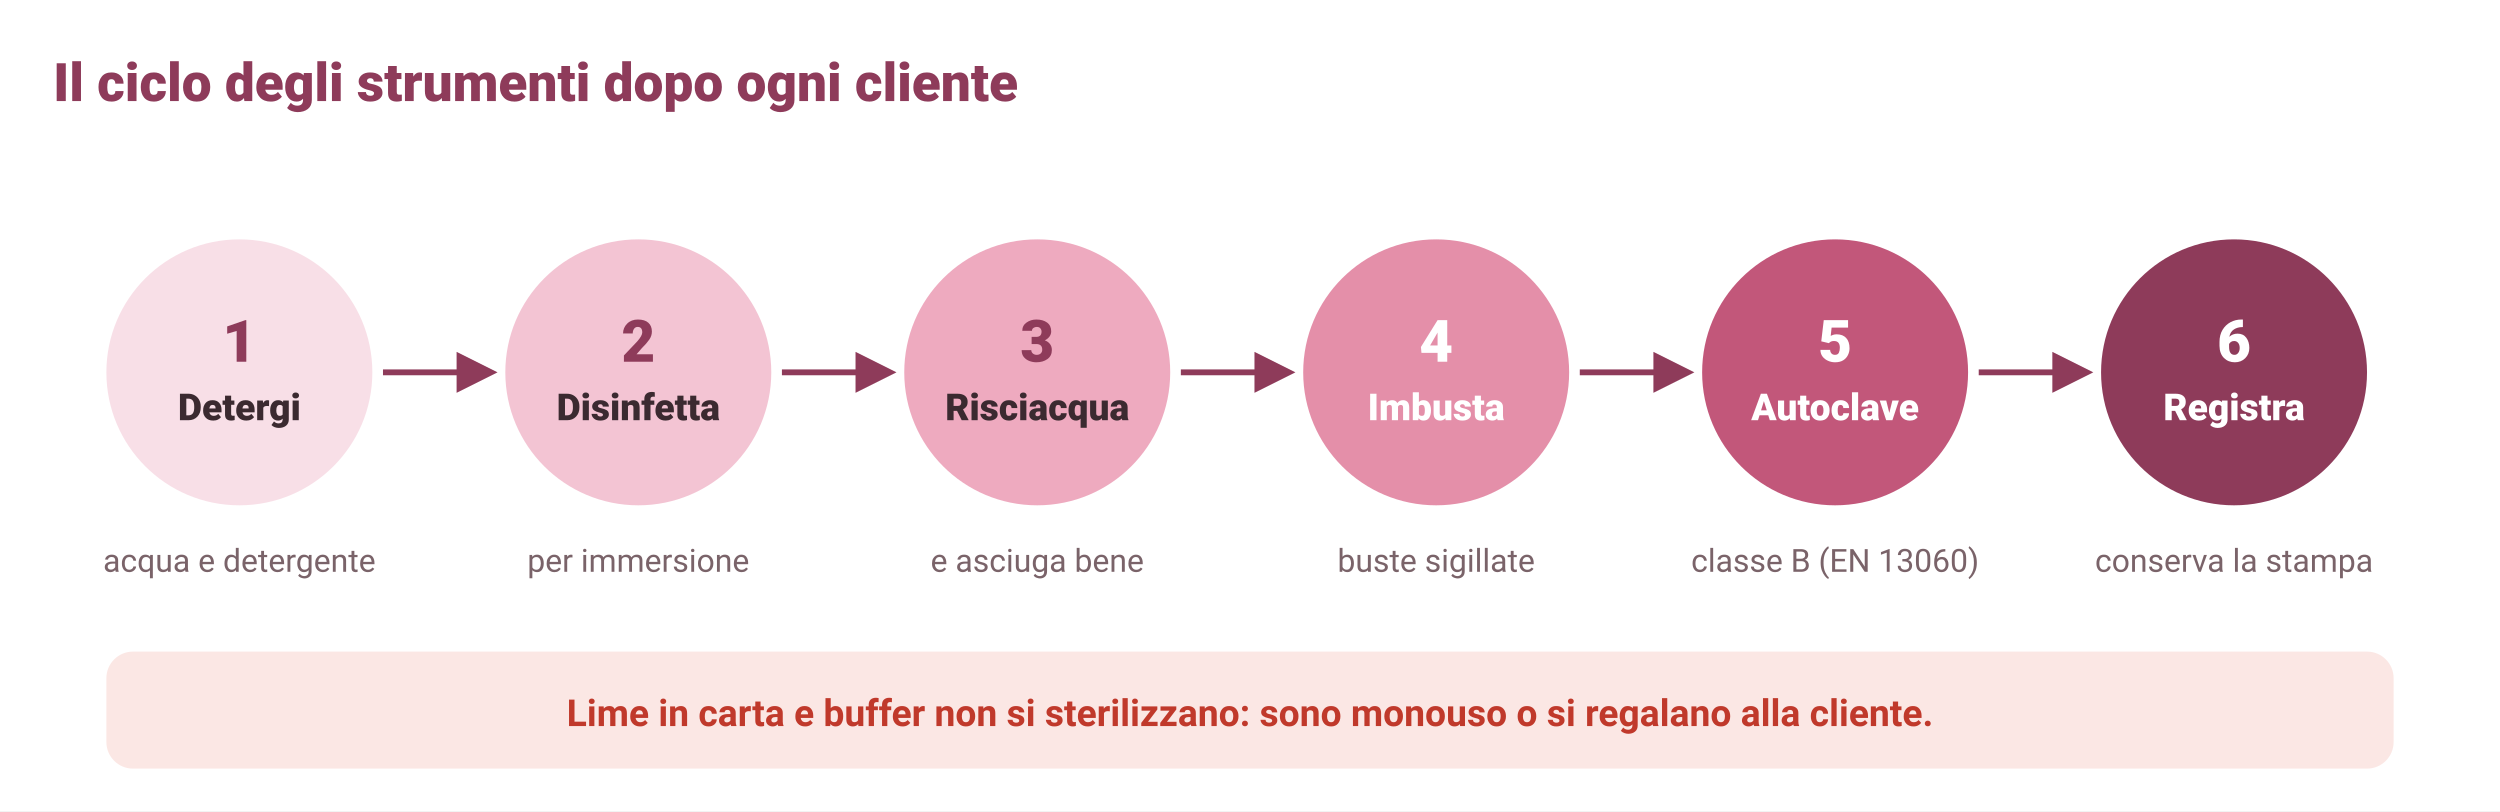
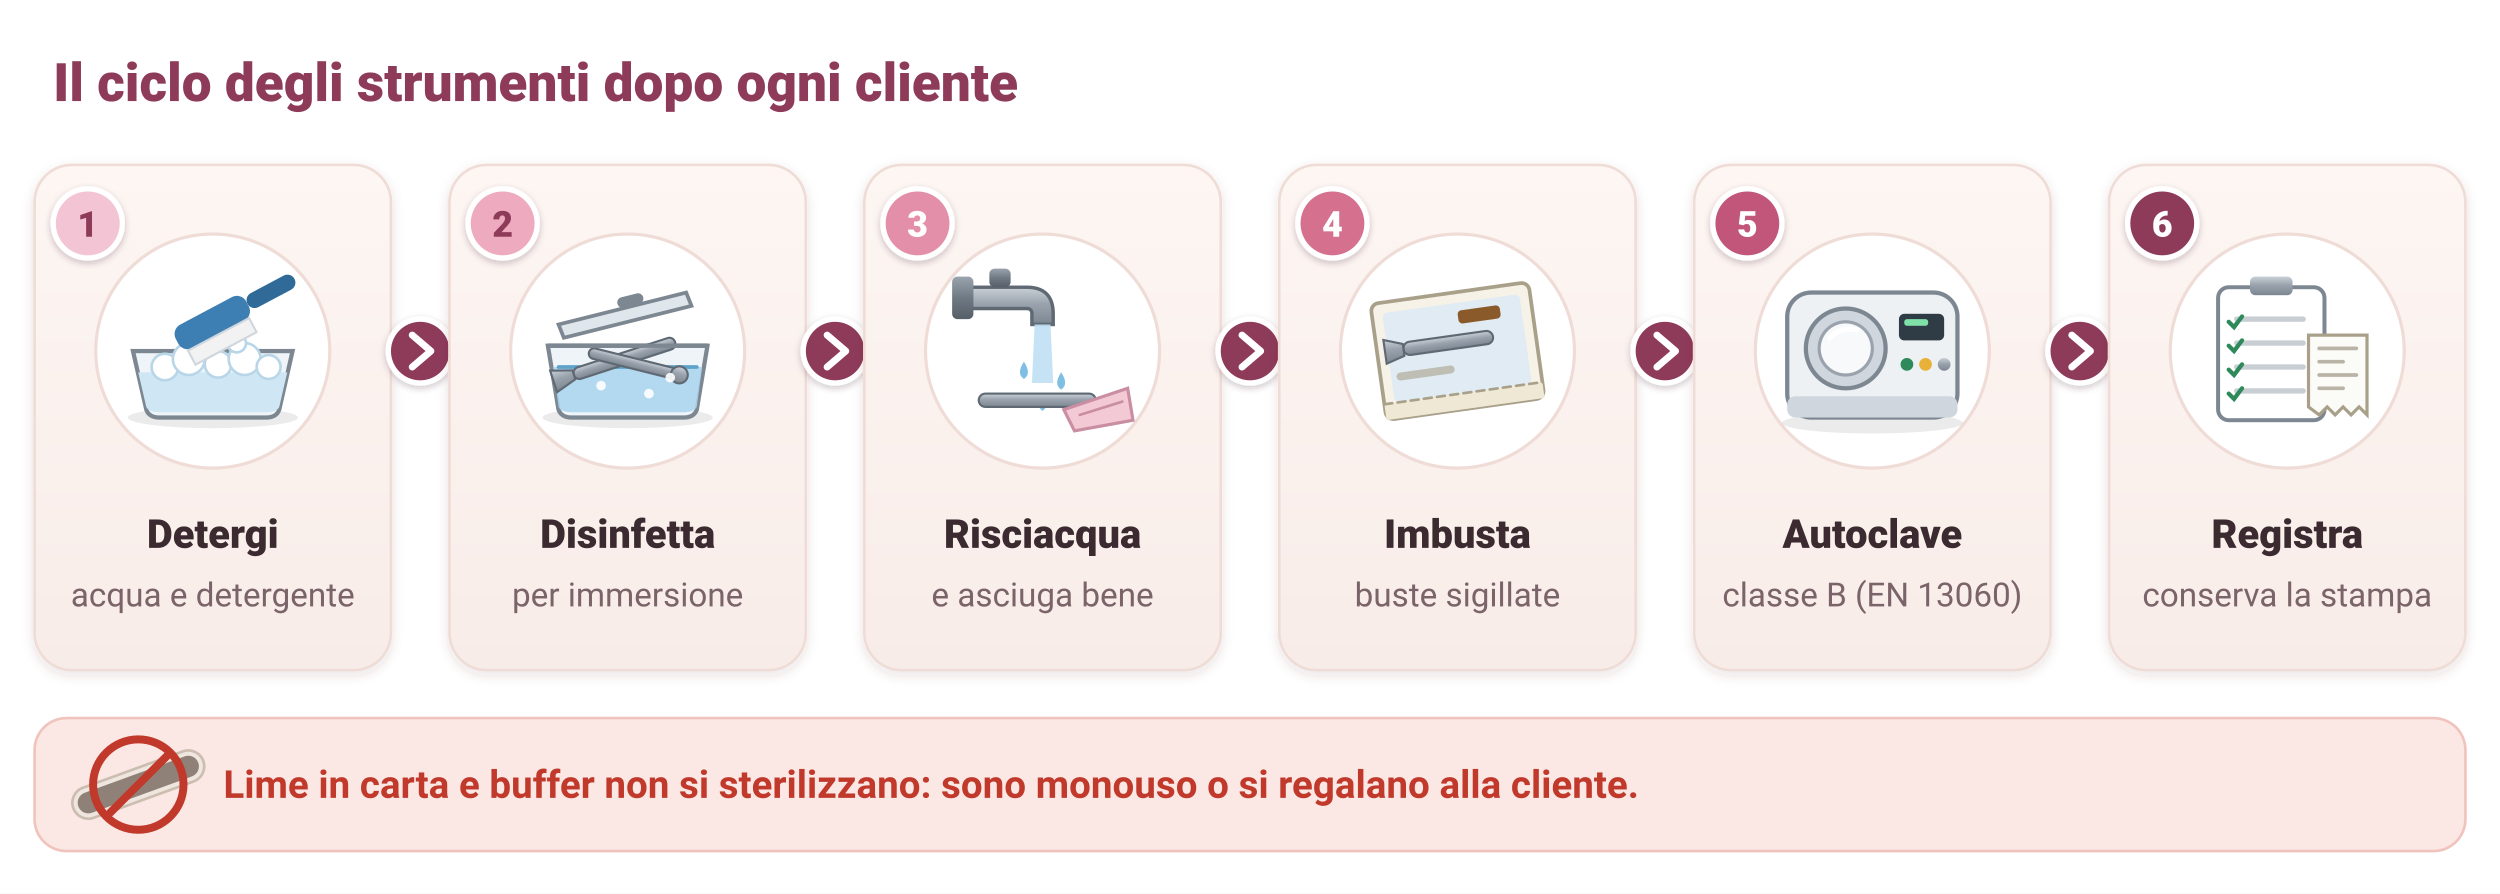
- <svg xmlns="http://www.w3.org/2000/svg" viewBox="0 0 940 305" width="940" height="305" font-family="system-ui, -apple-system, 'Segoe UI', Roboto, Arial, sans-serif" role="img">
+ <svg xmlns="http://www.w3.org/2000/svg" viewBox="0 0 940 336" width="940" height="336" font-family="system-ui, -apple-system, 'Segoe UI', Roboto, Arial, sans-serif" role="img">
  <rect width="100%" height="100%" fill="#ffffff" />
  <defs>
-     <marker id="ar" viewBox="0 0 10 10" refX="8" refY="5" markerWidth="7" markerHeight="7" orient="auto-start-reverse">
-       <path d="M0,0 L10,5 L0,10 z" fill="#8e3b5a" />
-     </marker>
-     <marker id="arw" viewBox="0 0 10 10" refX="8" refY="5" markerWidth="7" markerHeight="7" orient="auto-start-reverse">
-       <path d="M0,0 L10,5 L0,10 z" fill="#7a6369" />
-     </marker>
+     <linearGradient id="nxMetal" x1="0" y1="0" x2="0" y2="1">
+       <stop offset="0" stop-color="#c9d0d7" />
+       <stop offset=".45" stop-color="#9aa3ad" />
+       <stop offset="1" stop-color="#7c8691" />
+     </linearGradient>
+     <linearGradient id="nxMetalD" x1="0" y1="0" x2="0" y2="1">
+       <stop offset="0" stop-color="#9aa4ae" />
+       <stop offset=".5" stop-color="#6f7983" />
+       <stop offset="1" stop-color="#565f68" />
+     </linearGradient>
+     <linearGradient id="nxPanel" x1="0" y1="0" x2="0" y2="1">
+       <stop offset="0" stop-color="#fdf6f3" />
+       <stop offset="1" stop-color="#f8ece8" />
+     </linearGradient>
+     <filter id="nxSh" x="-5%" y="-5%" width="110%" height="115%">
+       <feDropShadow dx="0" dy="1.5" stdDeviation="2.2" flood-color="#5a2a3a" flood-opacity=".13" />
+     </filter>
+     <filter id="nxShS" x="-20%" y="-20%" width="140%" height="150%">
+       <feDropShadow dx="0" dy="1" stdDeviation="1.2" flood-color="#3b2a30" flood-opacity=".25" />
+     </filter>
  </defs>
  <text x="20.0" y="38.0" font-size="20" text-anchor="start" font-weight="800" fill="#8e3b5a">Il ciclo degli strumenti dopo ogni cliente</text>
-   <circle cx="90" cy="140" r="50" fill="#f8dfe7" />
-   <text x="90.0" y="136.0" font-size="22" text-anchor="middle" font-weight="800" fill="#8e3b5a">1</text>
-   <text x="90.0" y="158.0" font-size="14" text-anchor="middle" font-weight="800" fill="#3b2a30">Detergi</text>
-   <text x="90.0" y="215.0" font-size="12" text-anchor="middle" font-weight="400" fill="#7a6369">acqua e detergente</text>
-   <line x1="144.0" y1="140.0" x2="184.0" y2="140.0" stroke="#8e3b5a" stroke-width="2.2" marker-end="url(#ar)" />
-   <circle cx="240" cy="140" r="50" fill="#f3c4d3" />
-   <text x="240.0" y="136.0" font-size="22" text-anchor="middle" font-weight="800" fill="#8e3b5a">2</text>
-   <text x="240.0" y="158.0" font-size="14" text-anchor="middle" font-weight="800" fill="#3b2a30">Disinfetta</text>
-   <text x="240.0" y="215.0" font-size="12" text-anchor="middle" font-weight="400" fill="#7a6369">per immersione</text>
-   <line x1="294.0" y1="140.0" x2="334.0" y2="140.0" stroke="#8e3b5a" stroke-width="2.2" marker-end="url(#ar)" />
-   <circle cx="390" cy="140" r="50" fill="#eeaabf" />
-   <text x="390.0" y="136.0" font-size="22" text-anchor="middle" font-weight="800" fill="#8e3b5a">3</text>
-   <text x="390.0" y="158.0" font-size="14" text-anchor="middle" font-weight="800" fill="#3b2a30">Risciacqua</text>
-   <text x="390.0" y="215.0" font-size="12" text-anchor="middle" font-weight="400" fill="#7a6369">e asciuga bene</text>
-   <line x1="444.0" y1="140.0" x2="484.0" y2="140.0" stroke="#8e3b5a" stroke-width="2.2" marker-end="url(#ar)" />
-   <circle cx="540" cy="140" r="50" fill="#e48fa9" />
-   <text x="540.0" y="136.0" font-size="22" text-anchor="middle" font-weight="800" fill="#fff">4</text>
-   <text x="540.0" y="158.0" font-size="14" text-anchor="middle" font-weight="800" fill="#fff">Imbusta</text>
-   <text x="540.0" y="215.0" font-size="12" text-anchor="middle" font-weight="400" fill="#7a6369">buste sigillate</text>
-   <line x1="594.0" y1="140.0" x2="634.0" y2="140.0" stroke="#8e3b5a" stroke-width="2.2" marker-end="url(#ar)" />
-   <circle cx="690" cy="140" r="50" fill="#c2577a" />
-   <text x="690.0" y="136.0" font-size="22" text-anchor="middle" font-weight="800" fill="#fff">5</text>
-   <text x="690.0" y="158.0" font-size="14" text-anchor="middle" font-weight="800" fill="#fff">Autoclave</text>
-   <text x="690.0" y="215.0" font-size="12" text-anchor="middle" font-weight="400" fill="#7a6369">classe B (EN 13060)</text>
-   <line x1="744.0" y1="140.0" x2="784.0" y2="140.0" stroke="#8e3b5a" stroke-width="2.2" marker-end="url(#ar)" />
-   <circle cx="840" cy="140" r="50" fill="#8e3b5a" />
-   <text x="840.0" y="136.0" font-size="22" text-anchor="middle" font-weight="800" fill="#fff">6</text>
-   <text x="840.0" y="158.0" font-size="14" text-anchor="middle" font-weight="800" fill="#fff">Registra</text>
-   <text x="840.0" y="215.0" font-size="12" text-anchor="middle" font-weight="400" fill="#7a6369">conserva la stampa</text>
-   <rect x="40" y="245" width="860" height="44" rx="10" fill="#fbe7e4" />
-   <text x="470.0" y="273.0" font-size="14" text-anchor="middle" font-weight="600" fill="#c0392b">Lime in carta e buffer non si sterilizzano: sono monouso o si regalano alla cliente.</text>
+   <rect x="13" y="62" width="134" height="190" rx="14" fill="url(#nxPanel)" stroke="#efdcd6" stroke-width="1" filter="url(#nxSh)" />
+   <circle cx="80.0" cy="132" r="44" fill="#fff" stroke="#efdcd6" stroke-width="1.2" />
+   <g transform="translate(80.0,132)">
+     <ellipse cx="0" cy="25" rx="32" ry="4" fill="#000" opacity=".08" />
+     <path d="M-30,0 L30,0 L25,22 Q24,25 20,25 L-20,25 Q-24,25 -25,22 Z" fill="#eef4f8" stroke="#7d8792" stroke-width="1.6" />
+     <path d="M-28,8 L28,8 L25,21 Q24,23 20,23 L-20,23 Q-24,23 -25,21 Z" fill="#cfe7f5" />
+     <circle cx="-18" cy="6" r="5.0" fill="#fff" stroke="#b8d6e8" stroke-width="1" />
+     <circle cx="-9" cy="3" r="6.0" fill="#fff" stroke="#b8d6e8" stroke-width="1" />
+     <circle cx="2" cy="5" r="5.0" fill="#fff" stroke="#b8d6e8" stroke-width="1" />
+     <circle cx="12" cy="3" r="6.0" fill="#fff" stroke="#b8d6e8" stroke-width="1" />
+     <circle cx="21" cy="6" r="4.5" fill="#fff" stroke="#b8d6e8" stroke-width="1" />
+     <circle cx="-2" cy="-2" r="4.0" fill="#fff" stroke="#b8d6e8" stroke-width="1" />
+     <circle cx="9" cy="-3" r="3.5" fill="#fff" stroke="#b8d6e8" stroke-width="1" />
+     <g transform="translate(6,-14) rotate(-28)">
+       <rect x="-22" y="-5" width="30" height="10" rx="4" fill="#3d7fb3" />
+       <rect x="-20" y="5" width="26" height="6" fill="#f2f2f2" stroke="#cfd6dd" stroke-width=".8" />
+       <rect x="8" y="-3" width="20" height="6" rx="3" fill="#2f6a99" />
+     </g>
+   </g>
+   <circle cx="33" cy="84" r="13" fill="#f3c4d3" stroke="#fff" stroke-width="2" filter="url(#nxShS)" />
+   <text x="33.0" y="89.0" font-size="13.5" text-anchor="middle" font-weight="800" fill="#8e3b5a">1</text>
+   <text x="80.0" y="206.0" font-size="15" text-anchor="middle" font-weight="800" fill="#3b2a30">Detergi</text>
+   <text x="80.0" y="228.0" font-size="12.5" text-anchor="middle" font-weight="400" fill="#7a6369">acqua e detergente</text>
+   <circle cx="158.0" cy="132" r="12" fill="#8e3b5a" stroke="#fff" stroke-width="2" filter="url(#nxShS)" />
+   <path d="M155.0,126 l7,6 l-7,6" stroke="#fff" stroke-width="2.6" fill="none" stroke-linecap="round" stroke-linejoin="round" />
+   <rect x="169" y="62" width="134" height="190" rx="14" fill="url(#nxPanel)" stroke="#efdcd6" stroke-width="1" filter="url(#nxSh)" />
+   <circle cx="236.0" cy="132" r="44" fill="#fff" stroke="#efdcd6" stroke-width="1.2" />
+   <g transform="translate(236.0,132)">
+     <ellipse cx="0" cy="25" rx="32" ry="4" fill="#000" opacity=".08" />
+     <path d="M-30,-2 L30,-2 L26,22 Q25,25 21,25 L-21,25 Q-25,25 -26,22 Z" fill="#eef4f8" stroke="#7d8792" stroke-width="1.6" />
+     <path d="M-28,6 L28,6 L26,21 Q25,23 21,23 L-21,23 Q-25,23 -26,21 Z" fill="#a9d5ee" opacity=".85" />
+     <line x1="-26.0" y1="6.0" x2="26.0" y2="6.0" stroke="#5ea3c9" stroke-width="1.4" stroke-linecap="round" />
+     <g transform="rotate(-18)">
+       <rect x="-22" y="0" width="40" height="4.5" rx="2.2" fill="url(#nxMetal)" stroke="#5f6973" stroke-width=".8" />
+       <path d="M-22,0.5 L-30,-2 L-30,6.5 L-22,4 Z" fill="url(#nxMetal)" stroke="#5f6973" stroke-width=".8" />
+     </g>
+     <g transform="rotate(14)">
+       <rect x="-14" y="2" width="34" height="4" rx="2" fill="url(#nxMetal)" stroke="#5f6973" stroke-width=".8" />
+       <circle cx="21" cy="4" r="3.2" fill="url(#nxMetal)" stroke="#5f6973" stroke-width=".8" />
+     </g>
+     <path d="M-30,-2 L30,-2" stroke="#7d8792" stroke-width="1.6" />
+     <path d="M-26,-10 L22,-22 L24,-17 L-24,-5 Z" fill="#dfe6ec" stroke="#7d8792" stroke-width="1.4" />
+     <rect x="-4" y="-21" width="10" height="4" rx="2" fill="#7d8792" transform="rotate(-14 1 -19)" />
+     <circle cx="-10" cy="13" r="1.8" fill="#fff" opacity=".9" />
+     <circle cx="8" cy="16" r="1.8" fill="#fff" opacity=".9" />
+     <circle cx="16" cy="10" r="1.8" fill="#fff" opacity=".9" />
+   </g>
+   <circle cx="189" cy="84" r="13" fill="#eeaabf" stroke="#fff" stroke-width="2" filter="url(#nxShS)" />
+   <text x="189.0" y="89.0" font-size="13.5" text-anchor="middle" font-weight="800" fill="#8e3b5a">2</text>
+   <text x="236.0" y="206.0" font-size="15" text-anchor="middle" font-weight="800" fill="#3b2a30">Disinfetta</text>
+   <text x="236.0" y="228.0" font-size="12.5" text-anchor="middle" font-weight="400" fill="#7a6369">per immersione</text>
+   <circle cx="314.0" cy="132" r="12" fill="#8e3b5a" stroke="#fff" stroke-width="2" filter="url(#nxShS)" />
+   <path d="M311.0,126 l7,6 l-7,6" stroke="#fff" stroke-width="2.6" fill="none" stroke-linecap="round" stroke-linejoin="round" />
+   <rect x="325" y="62" width="134" height="190" rx="14" fill="url(#nxPanel)" stroke="#efdcd6" stroke-width="1" filter="url(#nxSh)" />
+   <circle cx="392.0" cy="132" r="44" fill="#fff" stroke="#efdcd6" stroke-width="1.2" />
+   <g transform="translate(392.0,132)">
+     <path d="M-28,-24 L-6,-24 Q4,-24 4,-14 L4,-10 L-4,-10 L-4,-14 Q-4,-16 -6,-16 L-28,-16 Z" fill="url(#nxMetal)" stroke="#5f6973" stroke-width="1.3" />
+     <rect x="-34" y="-28" width="8" height="16" rx="2" fill="url(#nxMetalD)" />
+     <rect x="-20" y="-31" width="8" height="7" rx="2" fill="url(#nxMetalD)" />
+     <path d="M-3,-10 L3,-10 L4,12 L-4,12 Z" fill="#bfe0f3" opacity=".9" />
+     <path d="M-7,4 q3,4.5 0,6.5 q-3,-2 0,-6.5 z" fill="#7fbfe3" />
+     <path d="M7,8 q3,4.5 0,6.5 q-3,-2 0,-6.5 z" fill="#7fbfe3" />
+     <path d="M0,16 q3,4.5 0,6.5 q-3,-2 0,-6.5 z" fill="#7fbfe3" />
+     <rect x="-24" y="16" width="44" height="5" rx="2.5" fill="url(#nxMetal)" stroke="#5f6973" stroke-width=".8" />
+     <path d="M8,22 L32,14 L34,26 L12,30 Z" fill="#f4c9d6" stroke="#c98ea2" stroke-width="1.2" />
+     <line x1="14.0" y1="24.0" x2="30.0" y2="19.0" stroke="#c98ea2" stroke-width="1" stroke-linecap="round" />
+   </g>
+   <circle cx="345" cy="84" r="13" fill="#e48fa9" stroke="#fff" stroke-width="2" filter="url(#nxShS)" />
+   <text x="345.0" y="89.0" font-size="13.5" text-anchor="middle" font-weight="800" fill="#fff">3</text>
+   <text x="392.0" y="206.0" font-size="15" text-anchor="middle" font-weight="800" fill="#3b2a30">Risciacqua</text>
+   <text x="392.0" y="228.0" font-size="12.5" text-anchor="middle" font-weight="400" fill="#7a6369">e asciuga bene</text>
+   <circle cx="470.0" cy="132" r="12" fill="#8e3b5a" stroke="#fff" stroke-width="2" filter="url(#nxShS)" />
+   <path d="M467.0,126 l7,6 l-7,6" stroke="#fff" stroke-width="2.6" fill="none" stroke-linecap="round" stroke-linejoin="round" />
+   <rect x="481" y="62" width="134" height="190" rx="14" fill="url(#nxPanel)" stroke="#efdcd6" stroke-width="1" filter="url(#nxSh)" />
+   <circle cx="548.0" cy="132" r="44" fill="#fff" stroke="#efdcd6" stroke-width="1.2" />
+   <g transform="translate(548.0,132)">
+     <g transform="rotate(-8)">
+       <rect x="-30" y="-22" width="60" height="44" rx="3" fill="#f6f2e8" stroke="#a9a08a" stroke-width="1.4" />
+       <rect x="-26" y="-18" width="52" height="34" rx="2" fill="#dceaf4" opacity=".85" />
+       <rect x="-30" y="16" width="60" height="6" fill="#efe8d4" />
+       <line x1="-30.0" y1="16.0" x2="30.0" y2="16.0" stroke="#a9a08a" stroke-width="1" stroke-linecap="round" stroke-dasharray="3 2" />
+       <rect x="-20" y="-6" width="34" height="5" rx="2.5" fill="url(#nxMetal)" stroke="#5f6973" stroke-width=".8" />
+       <path d="M-20,-5.5 L-27,-8 L-27,1 L-20,-1 Z" fill="url(#nxMetal)" stroke="#5f6973" stroke-width=".8" />
+       <rect x="2" y="-15" width="16" height="5" rx="1.5" fill="#8a5a2b" />
+       <rect x="-24" y="5" width="22" height="3" rx="1.5" fill="#a9a08a" opacity=".6" />
+     </g>
+   </g>
+   <circle cx="501" cy="84" r="13" fill="#d6708f" stroke="#fff" stroke-width="2" filter="url(#nxShS)" />
+   <text x="501.0" y="89.0" font-size="13.5" text-anchor="middle" font-weight="800" fill="#fff">4</text>
+   <text x="548.0" y="206.0" font-size="15" text-anchor="middle" font-weight="800" fill="#3b2a30">Imbusta</text>
+   <text x="548.0" y="228.0" font-size="12.5" text-anchor="middle" font-weight="400" fill="#7a6369">buste sigillate</text>
+   <circle cx="626.0" cy="132" r="12" fill="#8e3b5a" stroke="#fff" stroke-width="2" filter="url(#nxShS)" />
+   <path d="M623.0,126 l7,6 l-7,6" stroke="#fff" stroke-width="2.6" fill="none" stroke-linecap="round" stroke-linejoin="round" />
+   <rect x="637" y="62" width="134" height="190" rx="14" fill="url(#nxPanel)" stroke="#efdcd6" stroke-width="1" filter="url(#nxSh)" />
+   <circle cx="704.0" cy="132" r="44" fill="#fff" stroke="#efdcd6" stroke-width="1.2" />
+   <g transform="translate(704.0,132)">
+     <ellipse cx="0" cy="27" rx="34" ry="4" fill="#000" opacity=".08" />
+     <rect x="-32" y="-22" width="64" height="47" rx="9" fill="#eef1f4" stroke="#7d8792" stroke-width="1.6" />
+     <rect x="-32" y="17" width="64" height="8" rx="3" fill="#cfd6dd" />
+     <circle cx="-10" cy="-1" r="15" fill="#cfd6dd" stroke="#7d8792" stroke-width="1.6" />
+     <circle cx="-10" cy="-1" r="10" fill="#f7f9fb" stroke="#9aa3ad" stroke-width="1.2" />
+     <path d="M-16,-5 Q-12,-9 -6,-8" stroke="#fff" stroke-width="2" fill="none" stroke-linecap="round" />
+     <rect x="10" y="-14" width="17" height="10" rx="2" fill="#2f3b45" />
+     <rect x="12" y="-12" width="9" height="2.5" rx="1" fill="#7fe0a8" />
+     <circle cx="13" cy="5" r="2.4" fill="#2f8a5b" />
+     <circle cx="20" cy="5" r="2.4" fill="#e8b23a" />
+     <circle cx="27" cy="5" r="2.4" fill="url(#nxMetal)" />
+   </g>
+   <circle cx="657" cy="84" r="13" fill="#c2577a" stroke="#fff" stroke-width="2" filter="url(#nxShS)" />
+   <text x="657.0" y="89.0" font-size="13.5" text-anchor="middle" font-weight="800" fill="#fff">5</text>
+   <text x="704.0" y="206.0" font-size="15" text-anchor="middle" font-weight="800" fill="#3b2a30">Autoclave</text>
+   <text x="704.0" y="228.0" font-size="12.5" text-anchor="middle" font-weight="400" fill="#7a6369">classe B (EN 13060)</text>
+   <circle cx="782.0" cy="132" r="12" fill="#8e3b5a" stroke="#fff" stroke-width="2" filter="url(#nxShS)" />
+   <path d="M779.0,126 l7,6 l-7,6" stroke="#fff" stroke-width="2.6" fill="none" stroke-linecap="round" stroke-linejoin="round" />
+   <rect x="793" y="62" width="134" height="190" rx="14" fill="url(#nxPanel)" stroke="#efdcd6" stroke-width="1" filter="url(#nxSh)" />
+   <circle cx="860.0" cy="132" r="44" fill="#fff" stroke="#efdcd6" stroke-width="1.2" />
+   <g transform="translate(860.0,132)">
+     <rect x="-26" y="-24" width="40" height="50" rx="4" fill="#fff" stroke="#7d8792" stroke-width="1.5" />
+     <rect x="-14" y="-28" width="16" height="7" rx="2" fill="url(#nxMetal)" />
+     <line x1="-19.0" y1="-12.0" x2="6.0" y2="-12.0" stroke="#c9ced4" stroke-width="2" stroke-linecap="round" />
+     <path d="M-22,-11 l2,2 l3,-4" stroke="#2f8a5b" stroke-width="1.6" fill="none" stroke-linecap="round" />
+     <line x1="-19.0" y1="-3.0" x2="6.0" y2="-3.0" stroke="#c9ced4" stroke-width="2" stroke-linecap="round" />
+     <path d="M-22,-2 l2,2 l3,-4" stroke="#2f8a5b" stroke-width="1.6" fill="none" stroke-linecap="round" />
+     <line x1="-19.0" y1="6.0" x2="6.0" y2="6.0" stroke="#c9ced4" stroke-width="2" stroke-linecap="round" />
+     <path d="M-22,7 l2,2 l3,-4" stroke="#2f8a5b" stroke-width="1.6" fill="none" stroke-linecap="round" />
+     <line x1="-19.0" y1="15.0" x2="6.0" y2="15.0" stroke="#c9ced4" stroke-width="2" stroke-linecap="round" />
+     <path d="M-22,16 l2,2 l3,-4" stroke="#2f8a5b" stroke-width="1.6" fill="none" stroke-linecap="round" />
+     <path d="M8,-6 L30,-6 L30,24 L27,21 L24,24 L21,21 L18,24 L15,21 L12,24 L8,21 Z" fill="#fbfbf8" stroke="#a9a08a" stroke-width="1.2" />
+     <line x1="12.0" y1="-1.0" x2="26.0" y2="-1.0" stroke="#b9b4a6" stroke-width="1.4" stroke-linecap="round" />
+     <line x1="12.0" y1="4.0" x2="21.0" y2="4.0" stroke="#b9b4a6" stroke-width="1.4" stroke-linecap="round" />
+     <line x1="12.0" y1="9.0" x2="26.0" y2="9.0" stroke="#b9b4a6" stroke-width="1.4" stroke-linecap="round" />
+     <line x1="12.0" y1="14.0" x2="21.0" y2="14.0" stroke="#b9b4a6" stroke-width="1.4" stroke-linecap="round" />
+   </g>
+   <circle cx="813" cy="84" r="13" fill="#8e3b5a" stroke="#fff" stroke-width="2" filter="url(#nxShS)" />
+   <text x="813.0" y="89.0" font-size="13.5" text-anchor="middle" font-weight="800" fill="#fff">6</text>
+   <text x="860.0" y="206.0" font-size="15" text-anchor="middle" font-weight="800" fill="#3b2a30">Registra</text>
+   <text x="860.0" y="228.0" font-size="12.5" text-anchor="middle" font-weight="400" fill="#7a6369">conserva la stampa</text>
+   <rect x="13" y="270" width="914" height="50" rx="12" fill="#fbe7e4" stroke="#f0c4bd" stroke-width="1" />
+   <g transform="translate(52,295) rotate(-20)">
+     <rect x="-26" y="-6" width="52" height="12" rx="6" fill="#efe7df" stroke="#cbbdb0" />
+     <rect x="-24" y="-4" width="48" height="8" rx="4" fill="#8f8178" />
+   </g>
+   <circle cx="52" cy="295" r="17" fill="none" stroke="#c0392b" stroke-width="3" />
+   <line x1="40" y1="307" x2="64" y2="283" stroke="#c0392b" stroke-width="3" />
+   <text x="84.0" y="300.0" font-size="14.5" text-anchor="start" font-weight="700" fill="#c0392b">Lime in carta e buffer non si sterilizzano: sono monouso o si regalano alla cliente.</text>
</svg>
